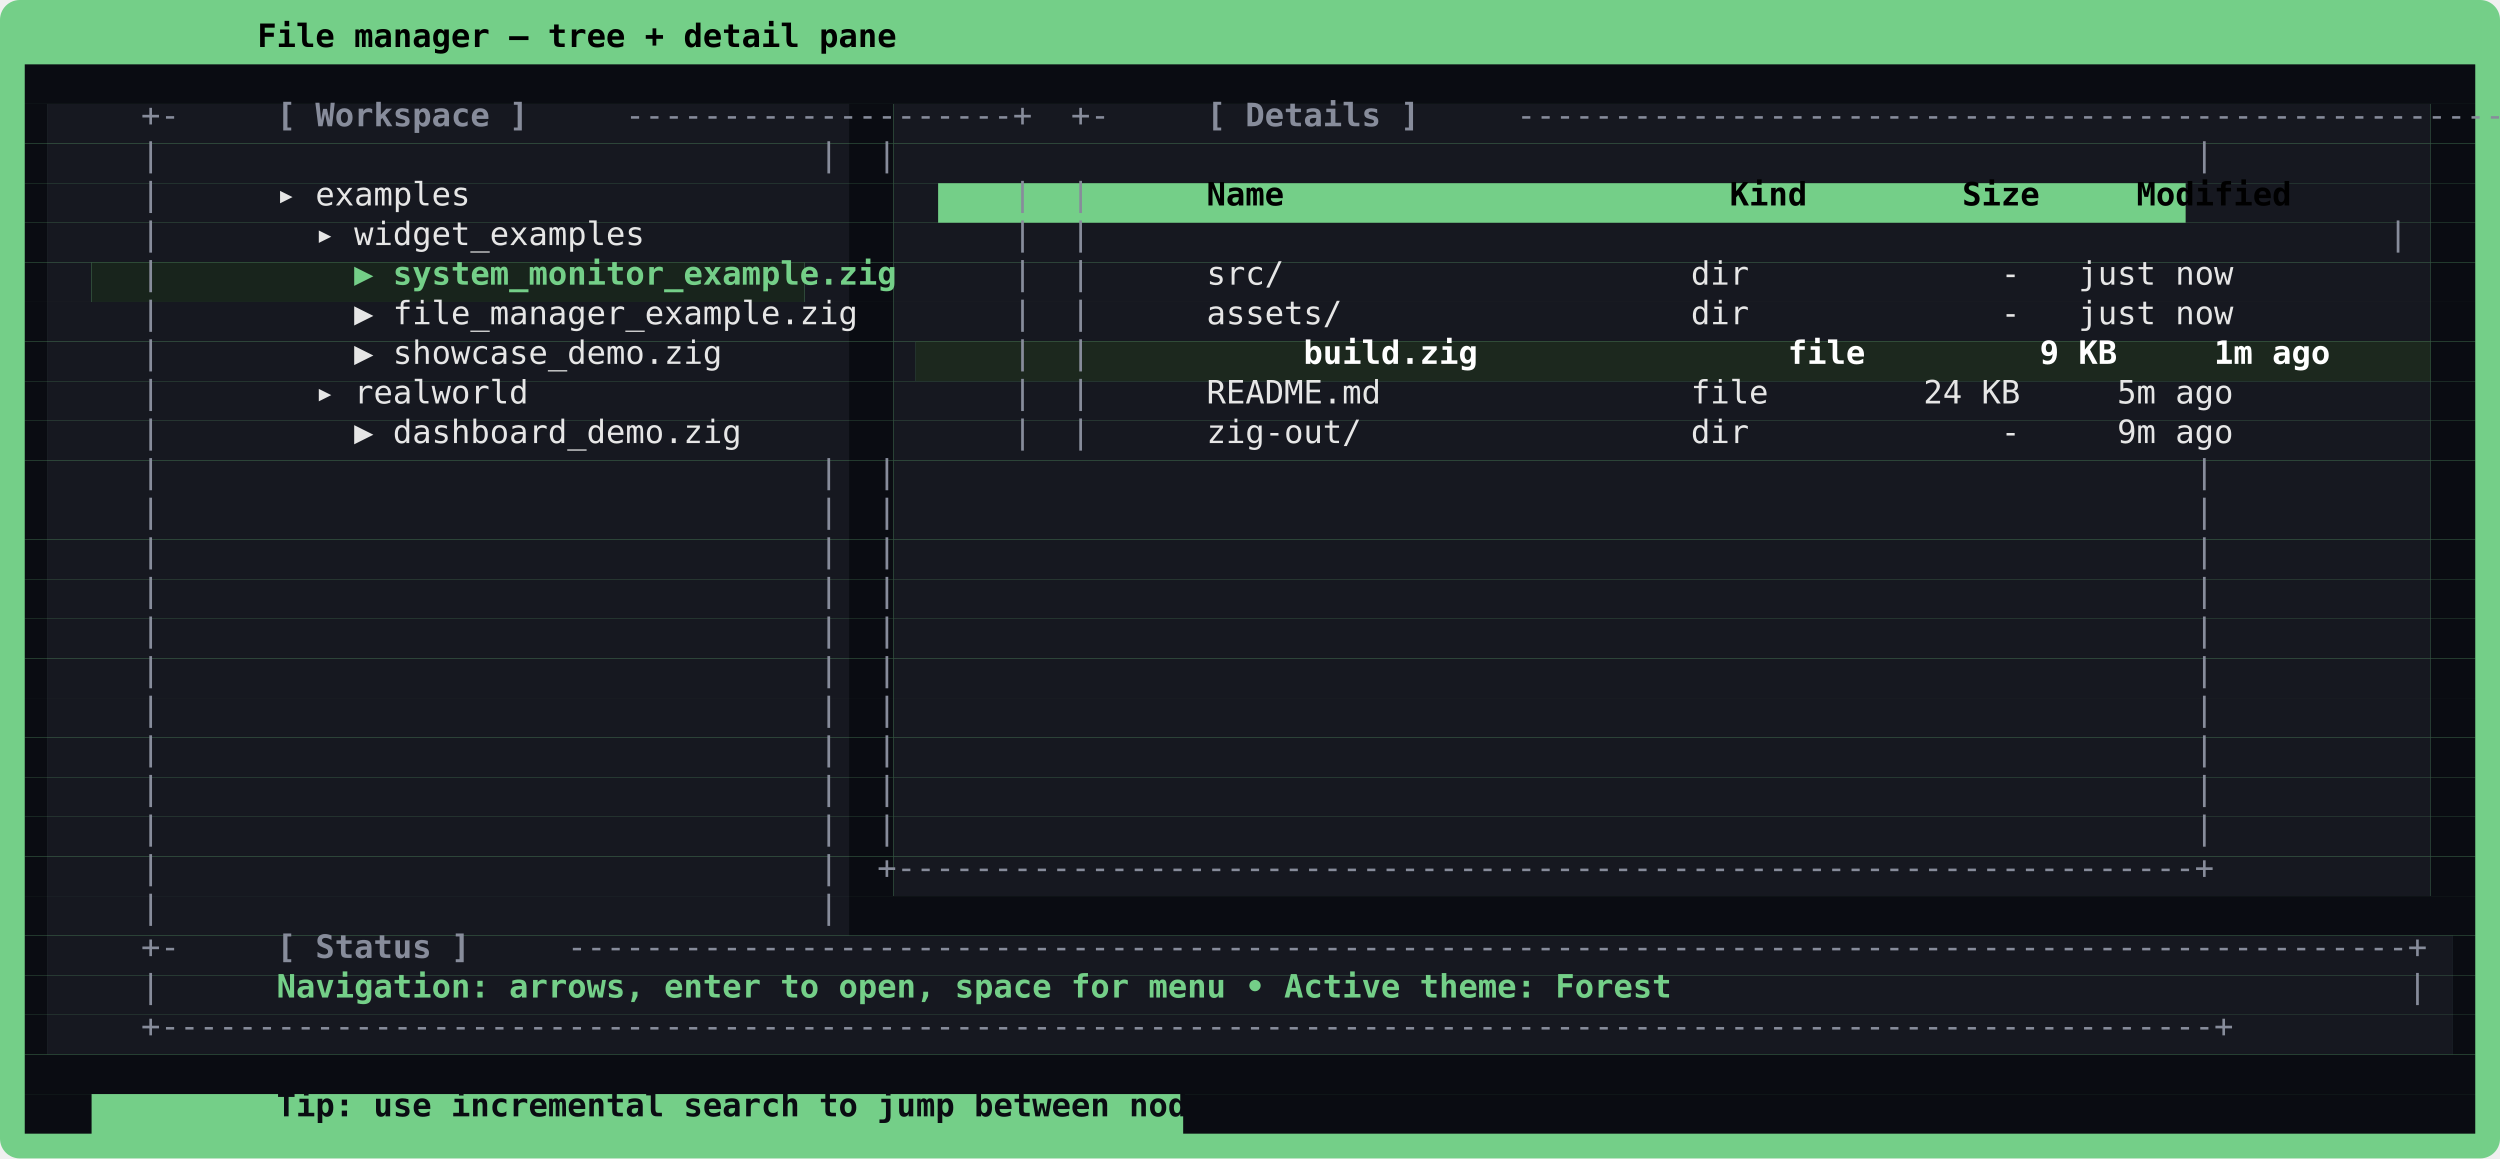
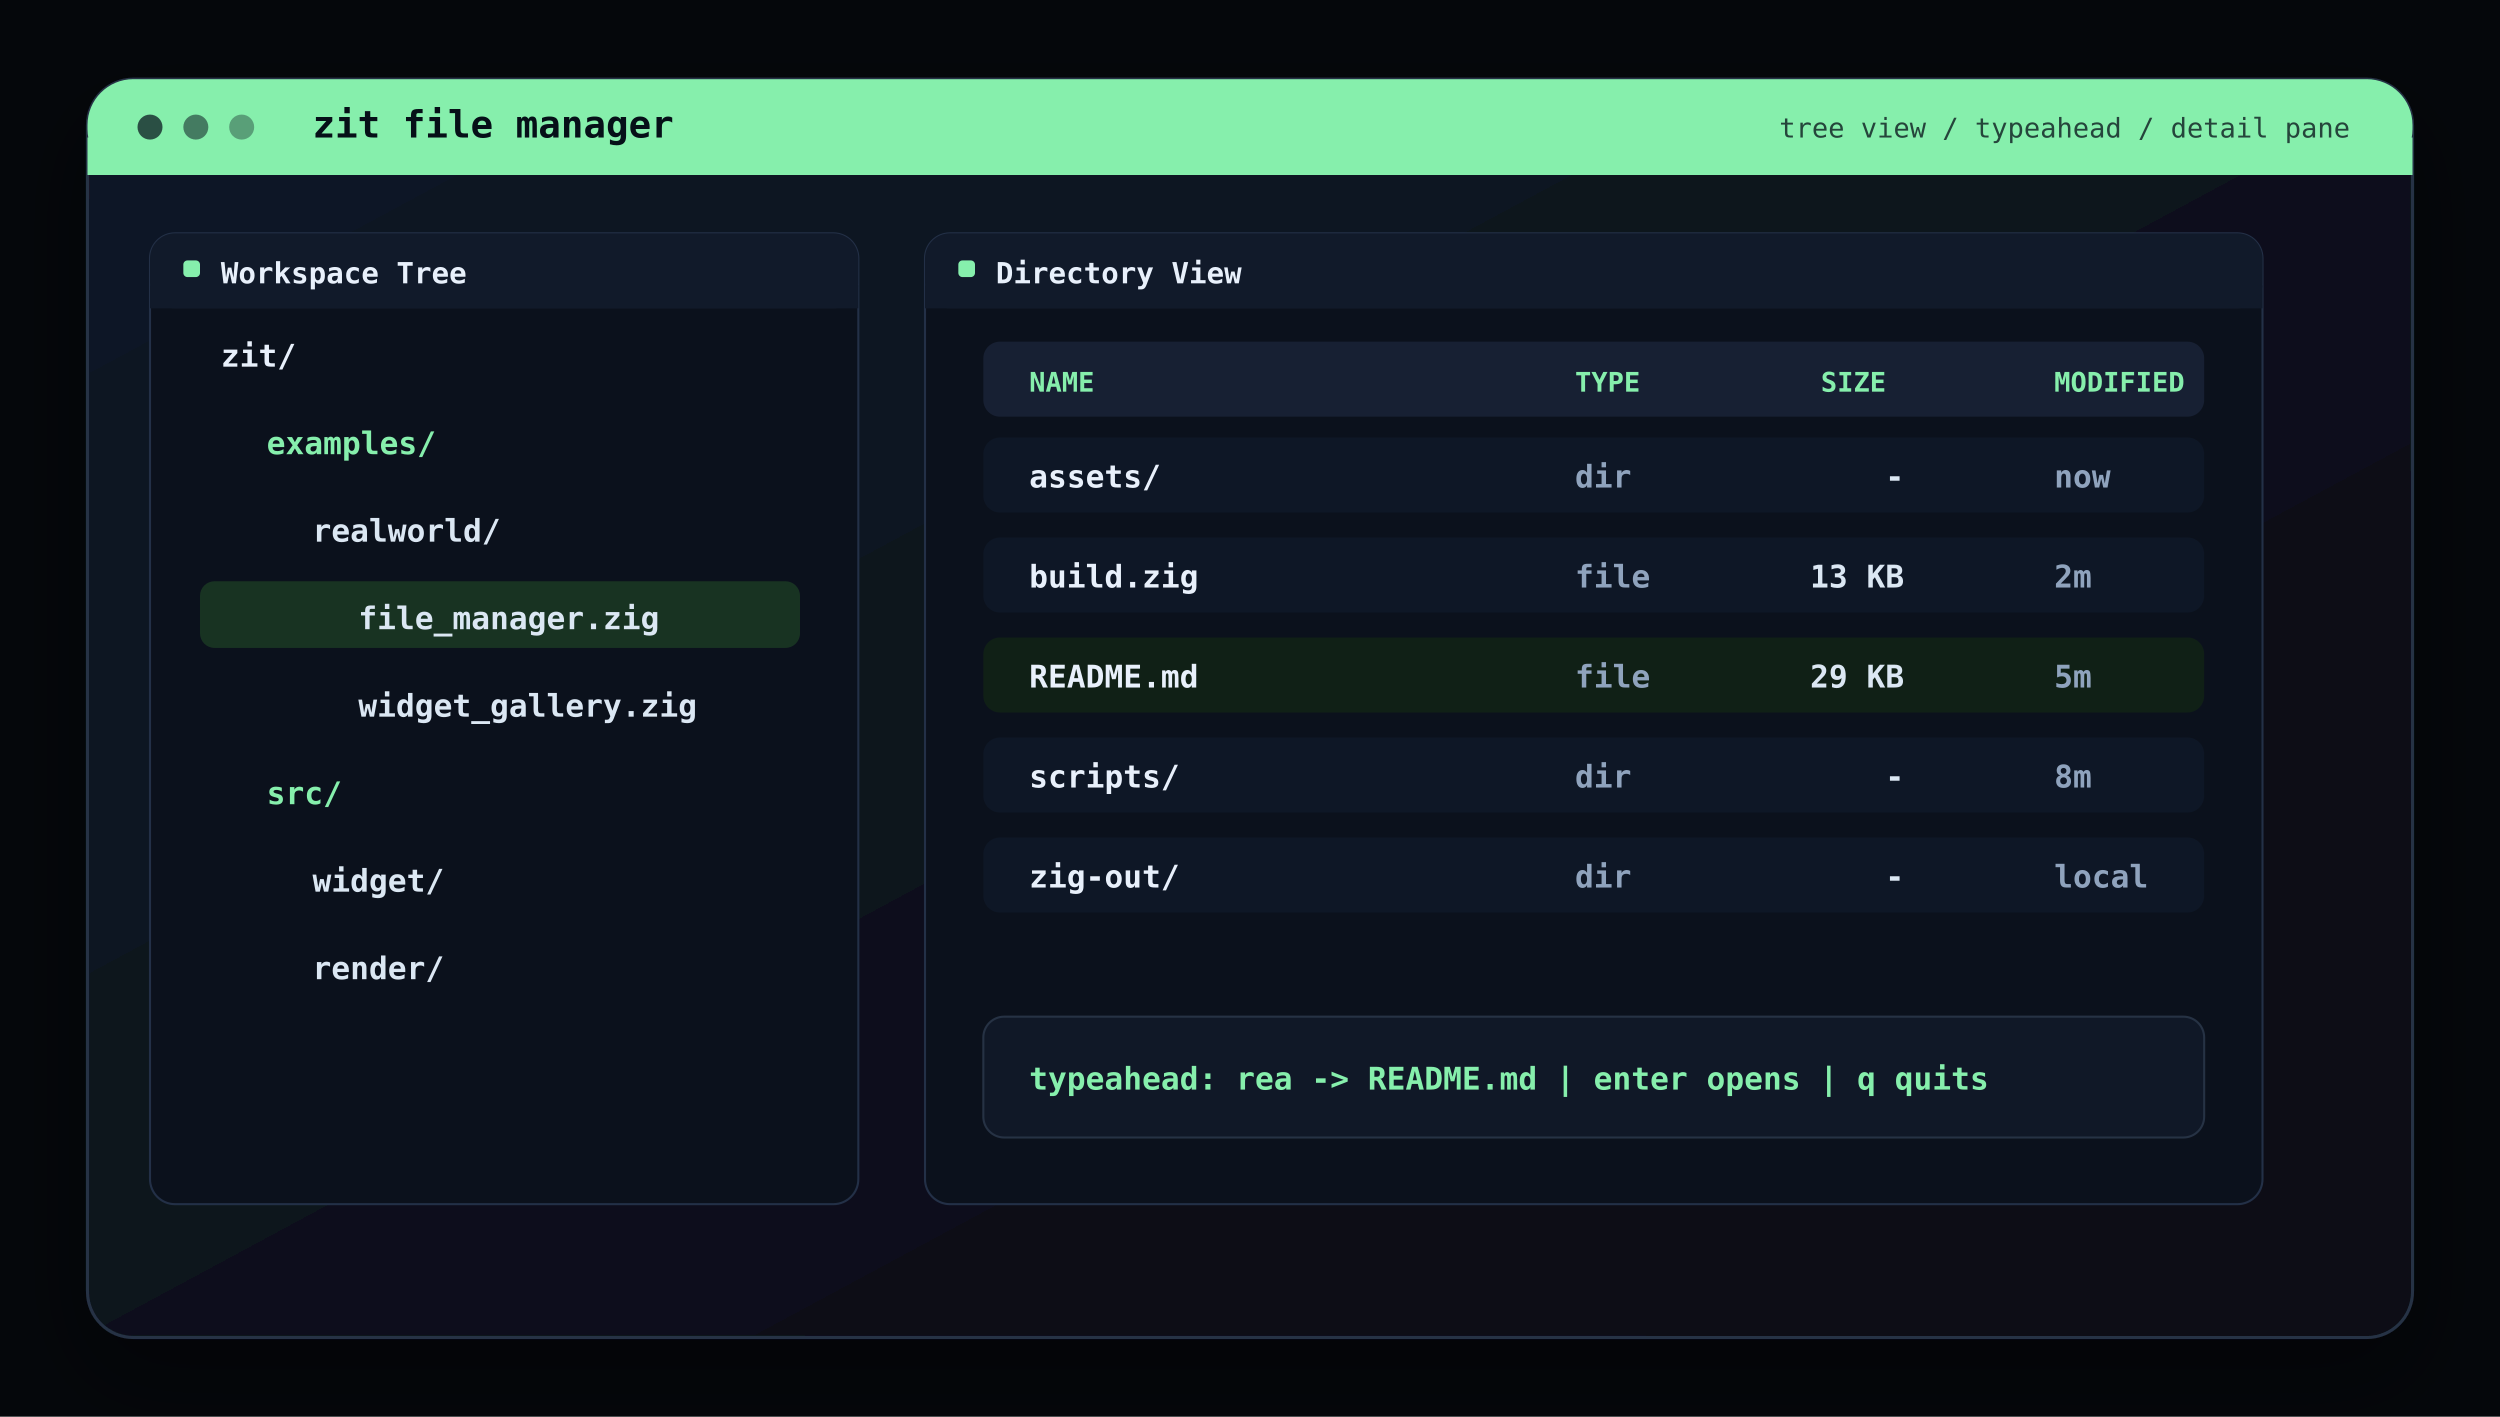
- <svg xmlns="http://www.w3.org/2000/svg" width="1010" height="468" viewBox="0 0 1010 468">
-   <rect x="0" y="0" width="1010" height="468" fill="#74cf88" rx="8" ry="8" />
-   <rect x="10" y="26" width="990" height="16" fill="#0a0c12" />
-   <rect x="10" y="42" width="9" height="16" fill="#0a0c12" />
-   <rect x="19" y="42" width="324" height="16" fill="#161820" />
-   <rect x="343" y="42" width="18" height="16" fill="#0a0c12" />
-   <rect x="361" y="42" width="621" height="16" fill="#161820" />
-   <rect x="982" y="42" width="18" height="16" fill="#0a0c12" />
-   <rect x="10" y="58" width="9" height="16" fill="#0a0c12" />
-   <rect x="19" y="58" width="324" height="16" fill="#161820" />
-   <rect x="343" y="58" width="18" height="16" fill="#0a0c12" />
-   <rect x="361" y="58" width="621" height="16" fill="#161820" />
-   <rect x="982" y="58" width="18" height="16" fill="#0a0c12" />
-   <rect x="10" y="74" width="9" height="16" fill="#0a0c12" />
-   <rect x="19" y="74" width="324" height="16" fill="#161820" />
-   <rect x="343" y="74" width="18" height="16" fill="#0a0c12" />
-   <rect x="361" y="74" width="18" height="16" fill="#161820" />
-   <rect x="883" y="74" width="99" height="16" fill="#161820" />
-   <rect x="982" y="74" width="18" height="16" fill="#0a0c12" />
-   <rect x="10" y="90" width="9" height="16" fill="#0a0c12" />
-   <rect x="19" y="90" width="324" height="16" fill="#161820" />
-   <rect x="343" y="90" width="18" height="16" fill="#0a0c12" />
-   <rect x="361" y="90" width="621" height="16" fill="#161820" />
-   <rect x="982" y="90" width="18" height="16" fill="#0a0c12" />
-   <rect x="10" y="106" width="9" height="16" fill="#0a0c12" />
-   <rect x="19" y="106" width="18" height="16" fill="#161820" />
-   <rect x="37" y="106" width="288" height="16" fill="#18241c" />
-   <rect x="325" y="106" width="18" height="16" fill="#161820" />
-   <rect x="343" y="106" width="18" height="16" fill="#0a0c12" />
-   <rect x="361" y="106" width="621" height="16" fill="#161820" />
-   <rect x="982" y="106" width="18" height="16" fill="#0a0c12" />
-   <rect x="10" y="122" width="9" height="16" fill="#0a0c12" />
-   <rect x="19" y="122" width="324" height="16" fill="#161820" />
-   <rect x="343" y="122" width="18" height="16" fill="#0a0c12" />
-   <rect x="361" y="122" width="621" height="16" fill="#161820" />
-   <rect x="982" y="122" width="18" height="16" fill="#0a0c12" />
-   <rect x="10" y="138" width="9" height="16" fill="#0a0c12" />
-   <rect x="19" y="138" width="324" height="16" fill="#161820" />
-   <rect x="343" y="138" width="18" height="16" fill="#0a0c12" />
-   <rect x="361" y="138" width="9" height="16" fill="#161820" />
-   <rect x="370" y="138" width="612" height="16" fill="#1c281e" />
-   <rect x="982" y="138" width="18" height="16" fill="#0a0c12" />
-   <rect x="10" y="154" width="9" height="16" fill="#0a0c12" />
-   <rect x="19" y="154" width="324" height="16" fill="#161820" />
-   <rect x="343" y="154" width="18" height="16" fill="#0a0c12" />
-   <rect x="361" y="154" width="621" height="16" fill="#161820" />
-   <rect x="982" y="154" width="18" height="16" fill="#0a0c12" />
-   <rect x="10" y="170" width="9" height="16" fill="#0a0c12" />
-   <rect x="19" y="170" width="324" height="16" fill="#161820" />
-   <rect x="343" y="170" width="18" height="16" fill="#0a0c12" />
-   <rect x="361" y="170" width="621" height="16" fill="#161820" />
-   <rect x="982" y="170" width="18" height="16" fill="#0a0c12" />
-   <rect x="10" y="186" width="9" height="16" fill="#0a0c12" />
-   <rect x="19" y="186" width="324" height="16" fill="#161820" />
-   <rect x="343" y="186" width="18" height="16" fill="#0a0c12" />
-   <rect x="361" y="186" width="621" height="16" fill="#161820" />
-   <rect x="982" y="186" width="18" height="16" fill="#0a0c12" />
-   <rect x="10" y="202" width="9" height="16" fill="#0a0c12" />
-   <rect x="19" y="202" width="324" height="16" fill="#161820" />
-   <rect x="343" y="202" width="18" height="16" fill="#0a0c12" />
-   <rect x="361" y="202" width="621" height="16" fill="#161820" />
-   <rect x="982" y="202" width="18" height="16" fill="#0a0c12" />
-   <rect x="10" y="218" width="9" height="16" fill="#0a0c12" />
-   <rect x="19" y="218" width="324" height="16" fill="#161820" />
-   <rect x="343" y="218" width="18" height="16" fill="#0a0c12" />
-   <rect x="361" y="218" width="621" height="16" fill="#161820" />
-   <rect x="982" y="218" width="18" height="16" fill="#0a0c12" />
-   <rect x="10" y="234" width="9" height="16" fill="#0a0c12" />
-   <rect x="19" y="234" width="324" height="16" fill="#161820" />
-   <rect x="343" y="234" width="18" height="16" fill="#0a0c12" />
-   <rect x="361" y="234" width="621" height="16" fill="#161820" />
-   <rect x="982" y="234" width="18" height="16" fill="#0a0c12" />
-   <rect x="10" y="250" width="9" height="16" fill="#0a0c12" />
-   <rect x="19" y="250" width="324" height="16" fill="#161820" />
-   <rect x="343" y="250" width="18" height="16" fill="#0a0c12" />
-   <rect x="361" y="250" width="621" height="16" fill="#161820" />
-   <rect x="982" y="250" width="18" height="16" fill="#0a0c12" />
-   <rect x="10" y="266" width="9" height="16" fill="#0a0c12" />
-   <rect x="19" y="266" width="324" height="16" fill="#161820" />
-   <rect x="343" y="266" width="18" height="16" fill="#0a0c12" />
-   <rect x="361" y="266" width="621" height="16" fill="#161820" />
-   <rect x="982" y="266" width="18" height="16" fill="#0a0c12" />
-   <rect x="10" y="282" width="9" height="16" fill="#0a0c12" />
-   <rect x="19" y="282" width="324" height="16" fill="#161820" />
-   <rect x="343" y="282" width="18" height="16" fill="#0a0c12" />
-   <rect x="361" y="282" width="621" height="16" fill="#161820" />
-   <rect x="982" y="282" width="18" height="16" fill="#0a0c12" />
-   <rect x="10" y="298" width="9" height="16" fill="#0a0c12" />
-   <rect x="19" y="298" width="324" height="16" fill="#161820" />
-   <rect x="343" y="298" width="18" height="16" fill="#0a0c12" />
-   <rect x="361" y="298" width="621" height="16" fill="#161820" />
-   <rect x="982" y="298" width="18" height="16" fill="#0a0c12" />
-   <rect x="10" y="314" width="9" height="16" fill="#0a0c12" />
-   <rect x="19" y="314" width="324" height="16" fill="#161820" />
-   <rect x="343" y="314" width="18" height="16" fill="#0a0c12" />
-   <rect x="361" y="314" width="621" height="16" fill="#161820" />
-   <rect x="982" y="314" width="18" height="16" fill="#0a0c12" />
-   <rect x="10" y="330" width="9" height="16" fill="#0a0c12" />
-   <rect x="19" y="330" width="324" height="16" fill="#161820" />
-   <rect x="343" y="330" width="18" height="16" fill="#0a0c12" />
-   <rect x="361" y="330" width="621" height="16" fill="#161820" />
-   <rect x="982" y="330" width="18" height="16" fill="#0a0c12" />
-   <rect x="10" y="346" width="9" height="16" fill="#0a0c12" />
-   <rect x="19" y="346" width="324" height="16" fill="#161820" />
-   <rect x="343" y="346" width="18" height="16" fill="#0a0c12" />
-   <rect x="361" y="346" width="621" height="16" fill="#161820" />
-   <rect x="982" y="346" width="18" height="16" fill="#0a0c12" />
-   <rect x="10" y="362" width="9" height="16" fill="#0a0c12" />
-   <rect x="19" y="362" width="324" height="16" fill="#161820" />
-   <rect x="343" y="362" width="657" height="16" fill="#0a0c12" />
-   <rect x="10" y="378" width="9" height="16" fill="#0a0c12" />
-   <rect x="19" y="378" width="972" height="16" fill="#161820" />
-   <rect x="991" y="378" width="9" height="16" fill="#0a0c12" />
-   <rect x="10" y="394" width="9" height="16" fill="#0a0c12" />
-   <rect x="19" y="394" width="972" height="16" fill="#161820" />
-   <rect x="991" y="394" width="9" height="16" fill="#0a0c12" />
-   <rect x="10" y="410" width="9" height="16" fill="#0a0c12" />
-   <rect x="19" y="410" width="972" height="16" fill="#161820" />
-   <rect x="991" y="410" width="9" height="16" fill="#0a0c12" />
-   <rect x="10" y="426" width="990" height="16" fill="#0a0c12" />
-   <rect x="10" y="442" width="27" height="16" fill="#0a0c12" />
-   <rect x="478" y="442" width="522" height="16" fill="#0a0c12" />
-   <text x="10" y="10" xml:space="preserve" font-family="JetBrains Mono, 'Fira Code', SFMono-Regular, Consolas, Menlo, monospace" font-size="13" dominant-baseline="hanging">
-     <tspan fill="#0a0c12">  </tspan>
-     <tspan fill="#000000" font-weight="700">File manager — tree + detail pane</tspan>
-     <tspan fill="#0a0c12">                                                                           </tspan>
-   </text>
-   <text x="10" y="26" xml:space="preserve" font-family="JetBrains Mono, 'Fira Code', SFMono-Regular, Consolas, Menlo, monospace" font-size="13" dominant-baseline="hanging">
-     <tspan fill="#878c9b">                                                                                                              </tspan>
-   </text>
-   <text x="10" y="42" xml:space="preserve" font-family="JetBrains Mono, 'Fira Code', SFMono-Regular, Consolas, Menlo, monospace" font-size="13" dominant-baseline="hanging">
-     <tspan fill="#878c9b"> +-</tspan>
-     <tspan fill="#878c9b" font-weight="700">[ Workspace ]</tspan>
-     <tspan fill="#878c9b">--------------------+  +-</tspan>
-     <tspan fill="#878c9b" font-weight="700">[ Details ]</tspan>
-     <tspan fill="#878c9b">-------------------------------------------------------+  </tspan>
-   </text>
-   <text x="10" y="58" xml:space="preserve" font-family="JetBrains Mono, 'Fira Code', SFMono-Regular, Consolas, Menlo, monospace" font-size="13" dominant-baseline="hanging">
-     <tspan fill="#878c9b"> |                                  |  |                                                                   |  </tspan>
-   </text>
-   <text x="10" y="74" xml:space="preserve" font-family="JetBrains Mono, 'Fira Code', SFMono-Regular, Consolas, Menlo, monospace" font-size="13" dominant-baseline="hanging">
-     <tspan fill="#878c9b"> | </tspan>
-     <tspan fill="#e6e6e6">▸ examples</tspan>
-     <tspan fill="#878c9b">                       |  | </tspan>
-     <tspan fill="#000000" font-weight="700">Name                       Kind        Size     Modified</tspan>
-     <tspan fill="#878c9b">          |  </tspan>
-   </text>
-   <text x="10" y="90" xml:space="preserve" font-family="JetBrains Mono, 'Fira Code', SFMono-Regular, Consolas, Menlo, monospace" font-size="13" dominant-baseline="hanging">
-     <tspan fill="#878c9b"> | </tspan>
-     <tspan fill="#e6e6e6">  ▸ widget_examples</tspan>
-     <tspan fill="#878c9b">              |  |                                                                   |  </tspan>
-   </text>
-   <text x="10" y="106" xml:space="preserve" font-family="JetBrains Mono, 'Fira Code', SFMono-Regular, Consolas, Menlo, monospace" font-size="13" dominant-baseline="hanging">
-     <tspan fill="#878c9b"> | </tspan>
-     <tspan fill="#74cf88" font-weight="700">    ▶ system_monitor_example.zig</tspan>
-     <tspan fill="#878c9b"> |  | </tspan>
-     <tspan fill="#e6e6e6">src/                     dir             -   just now</tspan>
-     <tspan fill="#878c9b">             |  </tspan>
-   </text>
-   <text x="10" y="122" xml:space="preserve" font-family="JetBrains Mono, 'Fira Code', SFMono-Regular, Consolas, Menlo, monospace" font-size="13" dominant-baseline="hanging">
-     <tspan fill="#878c9b"> | </tspan>
-     <tspan fill="#e6e6e6">    ▶ file_manager_example.zig</tspan>
-     <tspan fill="#878c9b">   |  | </tspan>
-     <tspan fill="#e6e6e6">assets/                  dir             -   just now</tspan>
-     <tspan fill="#878c9b">             |  </tspan>
-   </text>
-   <text x="10" y="138" xml:space="preserve" font-family="JetBrains Mono, 'Fira Code', SFMono-Regular, Consolas, Menlo, monospace" font-size="13" dominant-baseline="hanging">
-     <tspan fill="#878c9b"> | </tspan>
-     <tspan fill="#e6e6e6">    ▶ showcase_demo.zig</tspan>
-     <tspan fill="#878c9b">          |  |</tspan>
-     <tspan fill="#0a0c12"> </tspan>
-     <tspan fill="#ffffff" font-weight="700">build.zig                file         9 KB     1m ago</tspan>
-     <tspan fill="#0a0c12">              </tspan>
-     <tspan fill="#878c9b">  </tspan>
-   </text>
-   <text x="10" y="154" xml:space="preserve" font-family="JetBrains Mono, 'Fira Code', SFMono-Regular, Consolas, Menlo, monospace" font-size="13" dominant-baseline="hanging">
-     <tspan fill="#878c9b"> | </tspan>
-     <tspan fill="#e6e6e6">  ▸ realworld</tspan>
-     <tspan fill="#878c9b">                    |  | </tspan>
-     <tspan fill="#e6e6e6">README.md                file        24 KB     5m ago</tspan>
-     <tspan fill="#878c9b">             |  </tspan>
-   </text>
-   <text x="10" y="170" xml:space="preserve" font-family="JetBrains Mono, 'Fira Code', SFMono-Regular, Consolas, Menlo, monospace" font-size="13" dominant-baseline="hanging">
-     <tspan fill="#878c9b"> | </tspan>
-     <tspan fill="#e6e6e6">    ▶ dashboard_demo.zig</tspan>
-     <tspan fill="#878c9b">         |  | </tspan>
-     <tspan fill="#e6e6e6">zig-out/                 dir             -     9m ago</tspan>
-     <tspan fill="#878c9b">             |  </tspan>
-   </text>
-   <text x="10" y="186" xml:space="preserve" font-family="JetBrains Mono, 'Fira Code', SFMono-Regular, Consolas, Menlo, monospace" font-size="13" dominant-baseline="hanging">
-     <tspan fill="#878c9b"> |                                  |  |                                                                   |  </tspan>
-   </text>
-   <text x="10" y="202" xml:space="preserve" font-family="JetBrains Mono, 'Fira Code', SFMono-Regular, Consolas, Menlo, monospace" font-size="13" dominant-baseline="hanging">
-     <tspan fill="#878c9b"> |                                  |  |                                                                   |  </tspan>
-   </text>
-   <text x="10" y="218" xml:space="preserve" font-family="JetBrains Mono, 'Fira Code', SFMono-Regular, Consolas, Menlo, monospace" font-size="13" dominant-baseline="hanging">
-     <tspan fill="#878c9b"> |                                  |  |                                                                   |  </tspan>
-   </text>
-   <text x="10" y="234" xml:space="preserve" font-family="JetBrains Mono, 'Fira Code', SFMono-Regular, Consolas, Menlo, monospace" font-size="13" dominant-baseline="hanging">
-     <tspan fill="#878c9b"> |                                  |  |                                                                   |  </tspan>
-   </text>
-   <text x="10" y="250" xml:space="preserve" font-family="JetBrains Mono, 'Fira Code', SFMono-Regular, Consolas, Menlo, monospace" font-size="13" dominant-baseline="hanging">
-     <tspan fill="#878c9b"> |                                  |  |                                                                   |  </tspan>
-   </text>
-   <text x="10" y="266" xml:space="preserve" font-family="JetBrains Mono, 'Fira Code', SFMono-Regular, Consolas, Menlo, monospace" font-size="13" dominant-baseline="hanging">
-     <tspan fill="#878c9b"> |                                  |  |                                                                   |  </tspan>
-   </text>
-   <text x="10" y="282" xml:space="preserve" font-family="JetBrains Mono, 'Fira Code', SFMono-Regular, Consolas, Menlo, monospace" font-size="13" dominant-baseline="hanging">
-     <tspan fill="#878c9b"> |                                  |  |                                                                   |  </tspan>
-   </text>
-   <text x="10" y="298" xml:space="preserve" font-family="JetBrains Mono, 'Fira Code', SFMono-Regular, Consolas, Menlo, monospace" font-size="13" dominant-baseline="hanging">
-     <tspan fill="#878c9b"> |                                  |  |                                                                   |  </tspan>
-   </text>
-   <text x="10" y="314" xml:space="preserve" font-family="JetBrains Mono, 'Fira Code', SFMono-Regular, Consolas, Menlo, monospace" font-size="13" dominant-baseline="hanging">
-     <tspan fill="#878c9b"> |                                  |  |                                                                   |  </tspan>
-   </text>
-   <text x="10" y="330" xml:space="preserve" font-family="JetBrains Mono, 'Fira Code', SFMono-Regular, Consolas, Menlo, monospace" font-size="13" dominant-baseline="hanging">
-     <tspan fill="#878c9b"> |                                  |  |                                                                   |  </tspan>
-   </text>
-   <text x="10" y="346" xml:space="preserve" font-family="JetBrains Mono, 'Fira Code', SFMono-Regular, Consolas, Menlo, monospace" font-size="13" dominant-baseline="hanging">
-     <tspan fill="#878c9b"> |                                  |  +-------------------------------------------------------------------+  </tspan>
-   </text>
-   <text x="10" y="362" xml:space="preserve" font-family="JetBrains Mono, 'Fira Code', SFMono-Regular, Consolas, Menlo, monospace" font-size="13" dominant-baseline="hanging">
-     <tspan fill="#878c9b"> |                                  |                                                                         </tspan>
-   </text>
-   <text x="10" y="378" xml:space="preserve" font-family="JetBrains Mono, 'Fira Code', SFMono-Regular, Consolas, Menlo, monospace" font-size="13" dominant-baseline="hanging">
-     <tspan fill="#878c9b"> +-</tspan>
-     <tspan fill="#878c9b" font-weight="700">[ Status ]</tspan>
-     <tspan fill="#878c9b">-----------------------------------------------------------------------------------------------+ </tspan>
-   </text>
-   <text x="10" y="394" xml:space="preserve" font-family="JetBrains Mono, 'Fira Code', SFMono-Regular, Consolas, Menlo, monospace" font-size="13" dominant-baseline="hanging">
-     <tspan fill="#878c9b"> | </tspan>
-     <tspan fill="#74cf88" font-weight="700">Navigation: arrows, enter to open, space for menu • Active theme: Forest</tspan>
-     <tspan fill="#878c9b">                                 | </tspan>
-   </text>
-   <text x="10" y="410" xml:space="preserve" font-family="JetBrains Mono, 'Fira Code', SFMono-Regular, Consolas, Menlo, monospace" font-size="13" dominant-baseline="hanging">
-     <tspan fill="#878c9b"> +----------------------------------------------------------------------------------------------------------+ </tspan>
-   </text>
-   <text x="10" y="426" xml:space="preserve" font-family="JetBrains Mono, 'Fira Code', SFMono-Regular, Consolas, Menlo, monospace" font-size="13" dominant-baseline="hanging">
-     <tspan fill="#878c9b">                                                                                                              </tspan>
-   </text>
-   <text x="10" y="442" xml:space="preserve" font-family="JetBrains Mono, 'Fira Code', SFMono-Regular, Consolas, Menlo, monospace" font-size="13" dominant-baseline="hanging">
-     <tspan fill="#878c9b">   </tspan>
-     <tspan fill="#0a0c12" font-weight="700">Tip: use incremental search to jump between nodes</tspan>
-     <tspan fill="#878c9b">                                                          </tspan>
-   </text>
+ <svg xmlns="http://www.w3.org/2000/svg" width="1200" height="680" viewBox="0 0 1200 680">
+   <defs>
+     <linearGradient id="surface" x1="0" y1="0" x2="1" y2="1">
+       <stop offset="0" stop-color="#111827" />
+       <stop offset="1" stop-color="#070b12" />
+     </linearGradient>
+     <filter id="shadow" x="-10%" y="-10%" width="120%" height="125%">
+       <feDropShadow dx="0" dy="18" stdDeviation="22" flood-color="#000000" flood-opacity="0.38" />
+     </filter>
+   </defs>
+   <rect width="1200" height="680" fill="#05070b" />
+   <rect x="42" y="38" width="1116" height="604" rx="22" fill="url(#surface)" stroke="#263244" stroke-width="1.5" filter="url(#shadow)" />
+   <rect x="42" y="38" width="1116" height="46" rx="22" fill="#86efac" />
+   <rect x="42" y="66" width="1116" height="18" fill="#86efac" />
+   <circle cx="72" cy="61" r="6" fill="#07111c" opacity="0.72" />
+   <circle cx="94" cy="61" r="6" fill="#07111c" opacity="0.52" />
+   <circle cx="116" cy="61" r="6" fill="#07111c" opacity="0.36" />
+   <text x="150" y="66" font-family="monospace" font-size="18" font-weight="700" fill="#061018">zit file manager</text>
+   <text x="1128" y="66" text-anchor="end" font-family="monospace" font-size="13" fill="#061018" opacity="0.76">tree view / typeahead / detail pane</text>
+   <rect x="72" y="112" width="340" height="466" rx="12" fill="#0b111c" stroke="#233047" stroke-width="1" />
+   <rect x="72" y="112" width="340" height="36" rx="12" fill="#111a2a" />
+   <rect x="72" y="137" width="340" height="11" fill="#111a2a" />
+   <rect x="88" y="125" width="8" height="8" rx="2" fill="#86efac" />
+   <text x="106" y="136" text-anchor="start" font-family="monospace" font-size="14" font-weight="700" fill="#e8f0fb">Workspace Tree</text>
+   <text x="106" y="176" text-anchor="start" font-family="monospace" font-size="15" font-weight="700" fill="#e8f0fb">zit/</text>
+   <text x="128" y="218" text-anchor="start" font-family="monospace" font-size="15" font-weight="700" fill="#86efac">examples/</text>
+   <text x="150" y="260" text-anchor="start" font-family="monospace" font-size="15" font-weight="560" fill="#dbe7f3">realworld/</text>
+   <rect x="96" y="279" width="288" height="32" rx="7" fill="#183322" />
+   <text x="172" y="302" text-anchor="start" font-family="monospace" font-size="15" font-weight="560" fill="#dbe7f3">file_manager.zig</text>
+   <text x="172" y="344" text-anchor="start" font-family="monospace" font-size="15" font-weight="560" fill="#dbe7f3">widget_gallery.zig</text>
+   <text x="128" y="386" text-anchor="start" font-family="monospace" font-size="15" font-weight="700" fill="#86efac">src/</text>
+   <text x="150" y="428" text-anchor="start" font-family="monospace" font-size="15" font-weight="560" fill="#dbe7f3">widget/</text>
+   <text x="150" y="470" text-anchor="start" font-family="monospace" font-size="15" font-weight="560" fill="#dbe7f3">render/</text>
+   <rect x="444" y="112" width="642" height="466" rx="12" fill="#0b111c" stroke="#233047" stroke-width="1" />
+   <rect x="444" y="112" width="642" height="36" rx="12" fill="#111a2a" />
+   <rect x="444" y="137" width="642" height="11" fill="#111a2a" />
+   <rect x="460" y="125" width="8" height="8" rx="2" fill="#86efac" />
+   <text x="478" y="136" text-anchor="start" font-family="monospace" font-size="14" font-weight="700" fill="#e8f0fb">Directory View</text>
+   <rect x="472" y="164" width="586" height="36" rx="8" fill="#172033" />
+   <text x="494" y="188" text-anchor="start" font-family="monospace" font-size="13" font-weight="800" fill="#86efac">NAME</text>
+   <text x="756" y="188" text-anchor="start" font-family="monospace" font-size="13" font-weight="800" fill="#86efac">TYPE</text>
+   <text x="874" y="188" text-anchor="start" font-family="monospace" font-size="13" font-weight="800" fill="#86efac">SIZE</text>
+   <text x="986" y="188" text-anchor="start" font-family="monospace" font-size="13" font-weight="800" fill="#86efac">MODIFIED</text>
+   <rect x="472" y="210" width="586" height="36" rx="8" fill="#0e1726" />
+   <text x="494" y="234" text-anchor="start" font-family="monospace" font-size="15" font-weight="650" fill="#e8f0fb">assets/</text>
+   <text x="756" y="234" text-anchor="start" font-family="monospace" font-size="15" font-weight="550" fill="#8fa3bd">dir</text>
+   <text x="914" y="234" text-anchor="end" font-family="monospace" font-size="15" font-weight="550" fill="#dbe7f3">-</text>
+   <text x="986" y="234" text-anchor="start" font-family="monospace" font-size="15" font-weight="550" fill="#8fa3bd">now</text>
+   <rect x="472" y="258" width="586" height="36" rx="8" fill="#0e1726" />
+   <text x="494" y="282" text-anchor="start" font-family="monospace" font-size="15" font-weight="650" fill="#e8f0fb">build.zig</text>
+   <text x="756" y="282" text-anchor="start" font-family="monospace" font-size="15" font-weight="550" fill="#8fa3bd">file</text>
+   <text x="914" y="282" text-anchor="end" font-family="monospace" font-size="15" font-weight="550" fill="#dbe7f3">13 KB</text>
+   <text x="986" y="282" text-anchor="start" font-family="monospace" font-size="15" font-weight="550" fill="#8fa3bd">2m</text>
+   <rect x="472" y="306" width="586" height="36" rx="8" fill="#102016" />
+   <text x="494" y="330" text-anchor="start" font-family="monospace" font-size="15" font-weight="650" fill="#e8f0fb">README.md</text>
+   <text x="756" y="330" text-anchor="start" font-family="monospace" font-size="15" font-weight="550" fill="#8fa3bd">file</text>
+   <text x="914" y="330" text-anchor="end" font-family="monospace" font-size="15" font-weight="550" fill="#dbe7f3">29 KB</text>
+   <text x="986" y="330" text-anchor="start" font-family="monospace" font-size="15" font-weight="550" fill="#8fa3bd">5m</text>
+   <rect x="472" y="354" width="586" height="36" rx="8" fill="#0e1726" />
+   <text x="494" y="378" text-anchor="start" font-family="monospace" font-size="15" font-weight="650" fill="#e8f0fb">scripts/</text>
+   <text x="756" y="378" text-anchor="start" font-family="monospace" font-size="15" font-weight="550" fill="#8fa3bd">dir</text>
+   <text x="914" y="378" text-anchor="end" font-family="monospace" font-size="15" font-weight="550" fill="#dbe7f3">-</text>
+   <text x="986" y="378" text-anchor="start" font-family="monospace" font-size="15" font-weight="550" fill="#8fa3bd">8m</text>
+   <rect x="472" y="402" width="586" height="36" rx="8" fill="#0e1726" />
+   <text x="494" y="426" text-anchor="start" font-family="monospace" font-size="15" font-weight="650" fill="#e8f0fb">zig-out/</text>
+   <text x="756" y="426" text-anchor="start" font-family="monospace" font-size="15" font-weight="550" fill="#8fa3bd">dir</text>
+   <text x="914" y="426" text-anchor="end" font-family="monospace" font-size="15" font-weight="550" fill="#dbe7f3">-</text>
+   <text x="986" y="426" text-anchor="start" font-family="monospace" font-size="15" font-weight="550" fill="#8fa3bd">local</text>
+   <rect x="472" y="488" width="586" height="58" rx="10" fill="#101827" stroke="#263244" />
+   <text x="494" y="523" text-anchor="start" font-family="monospace" font-size="15" font-weight="700" fill="#86efac">typeahead: rea -&gt; README.md  |  enter opens  |  q quits</text>
</svg>
